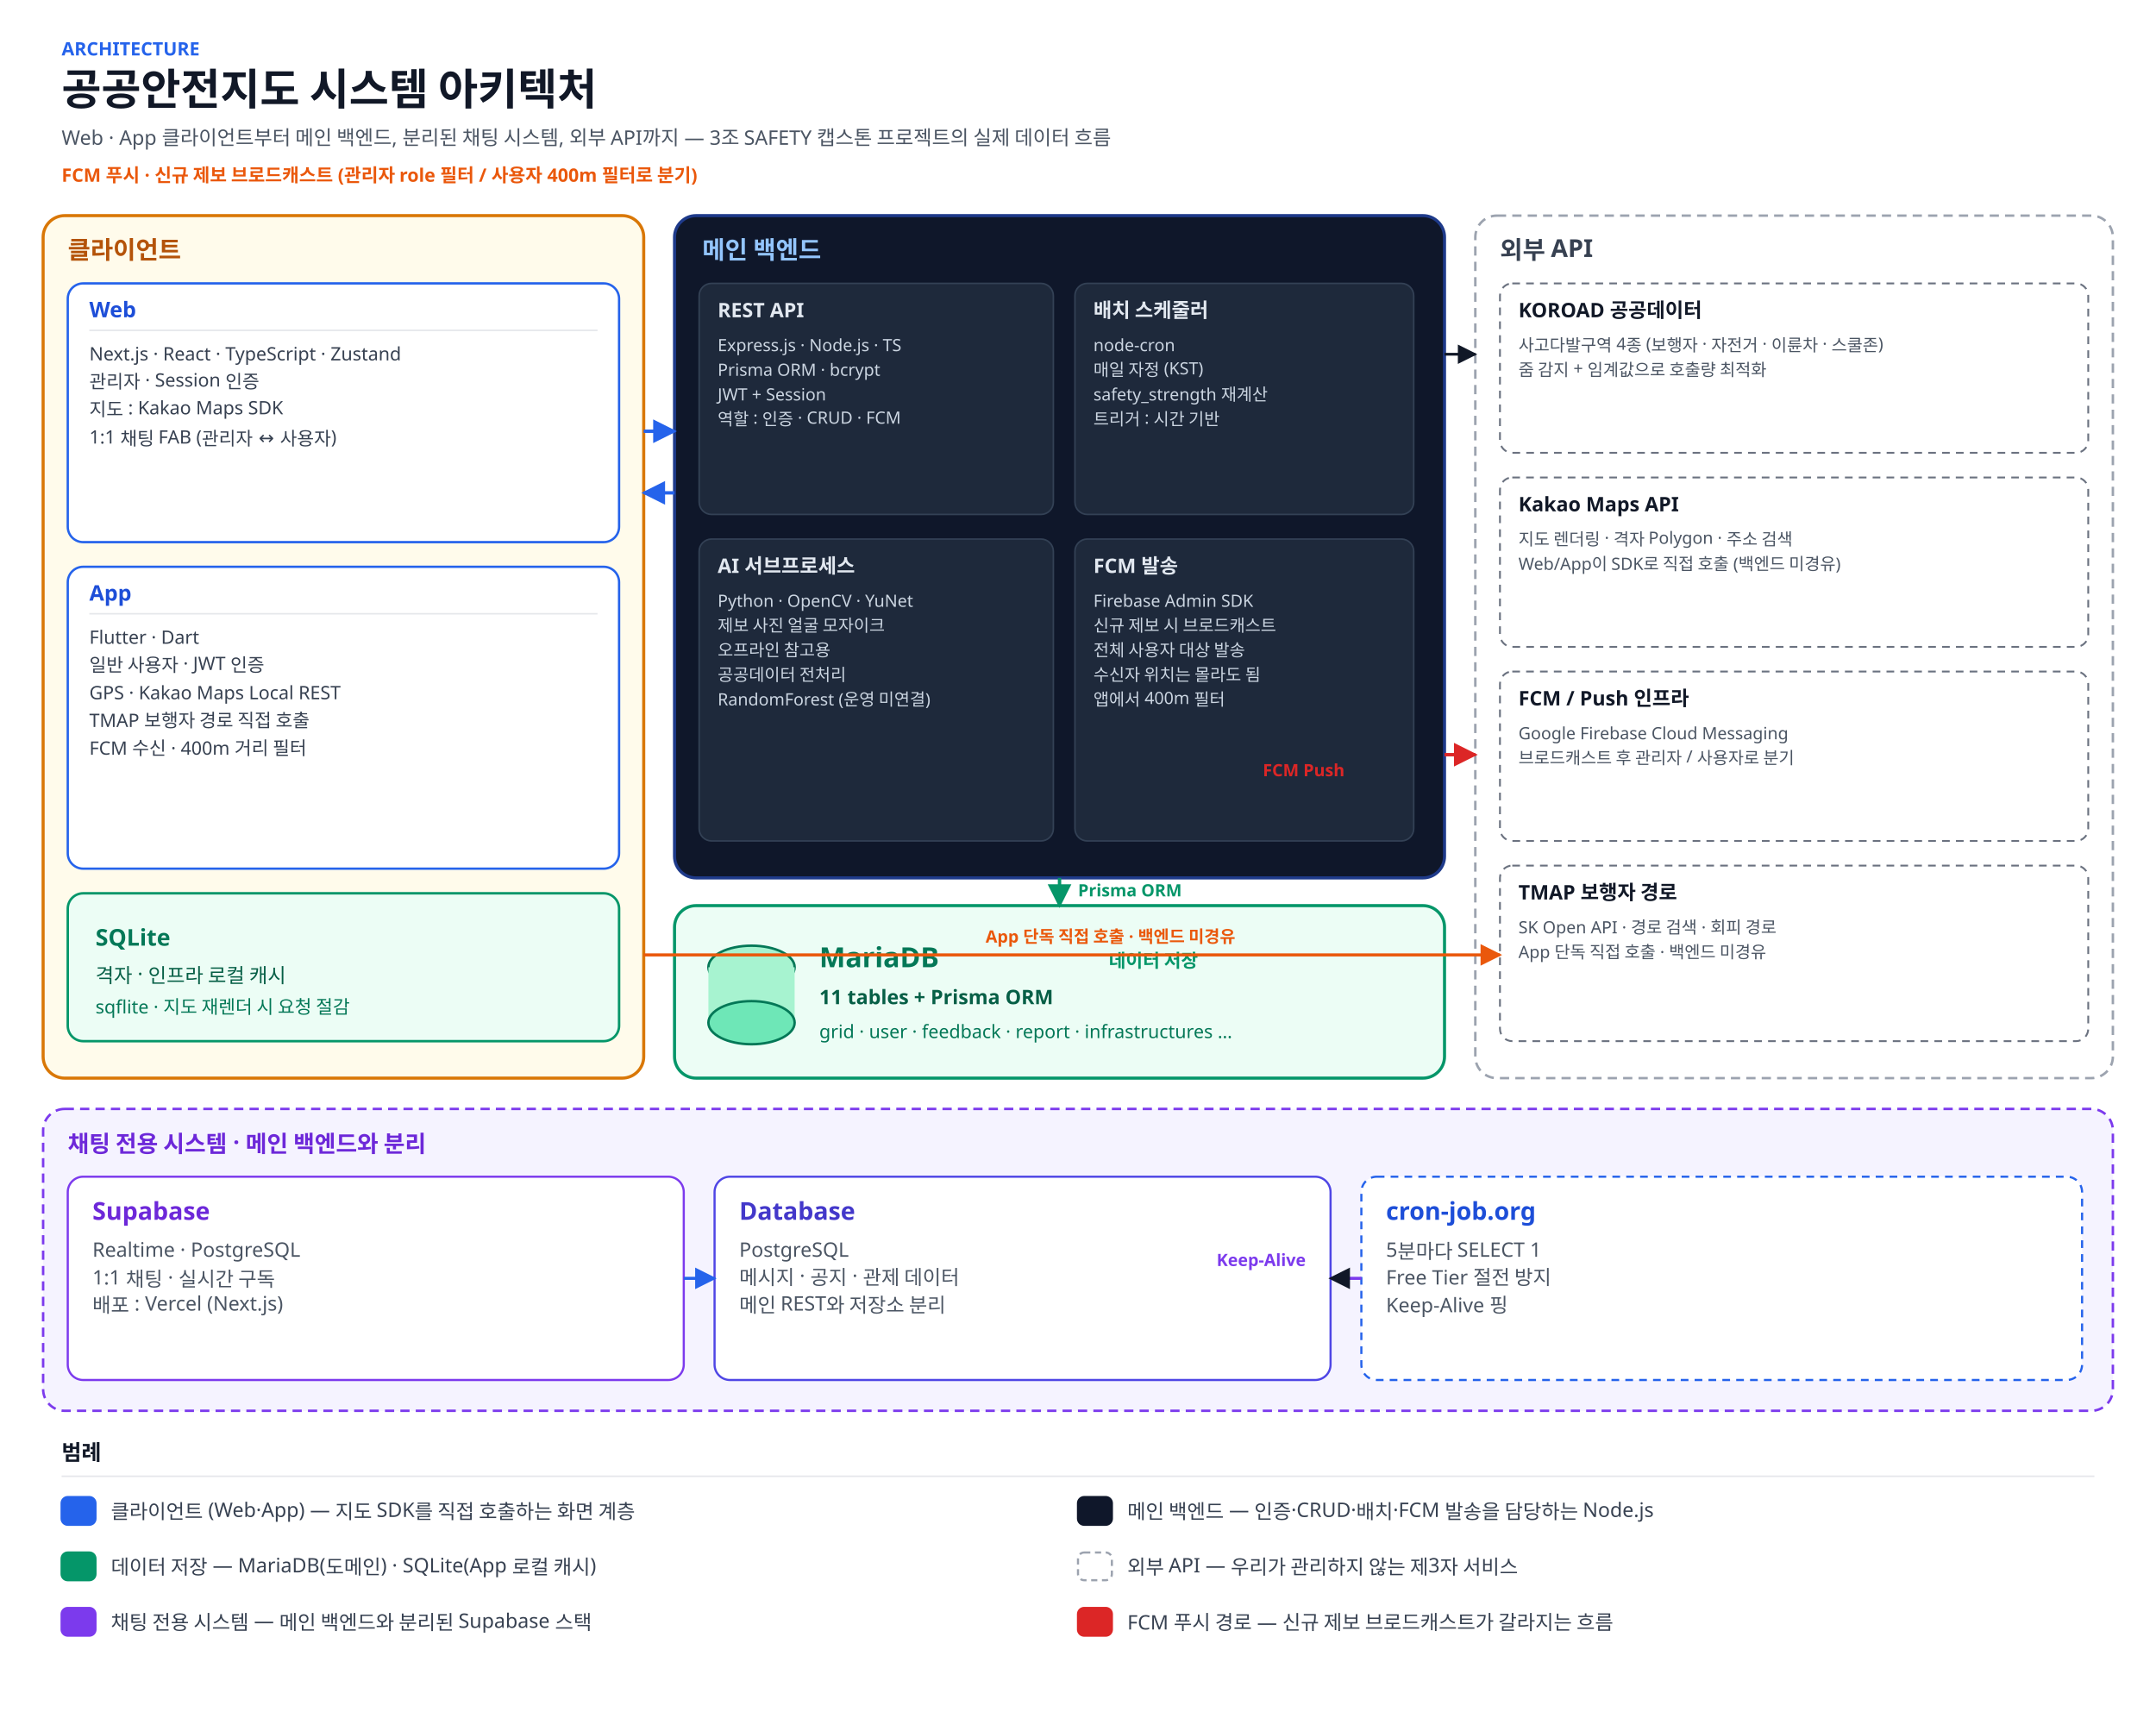
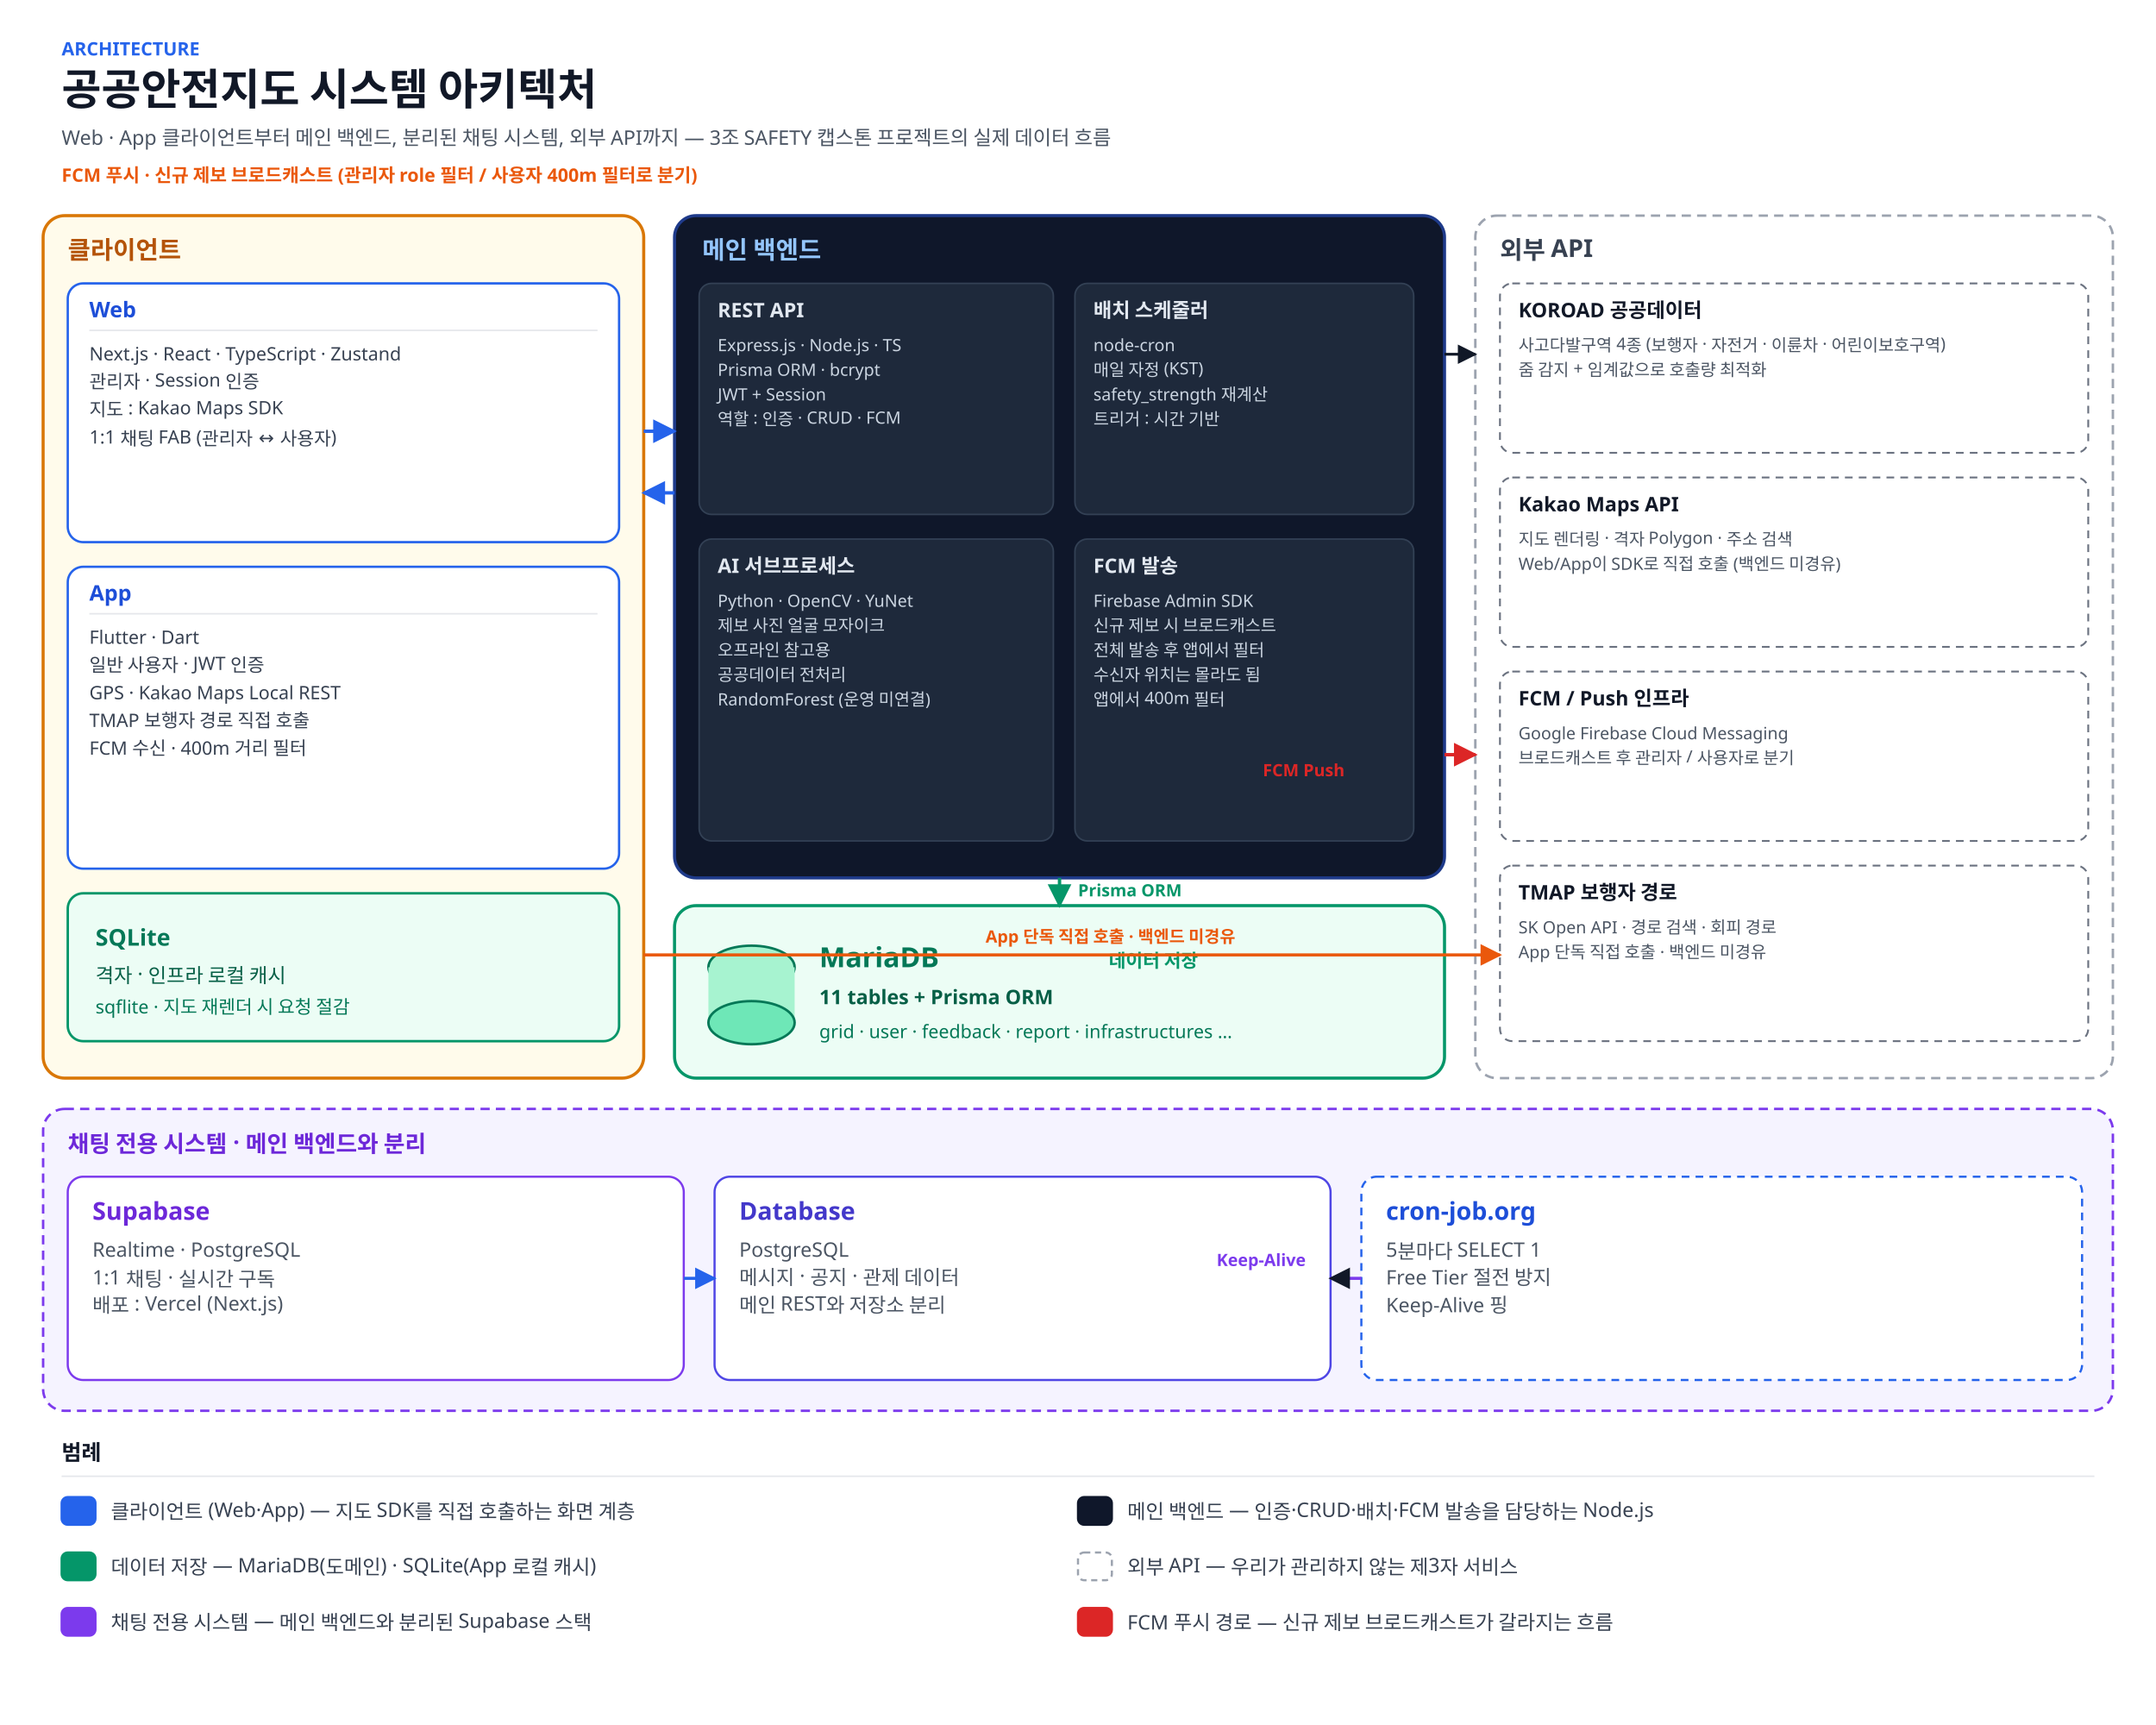
<svg xmlns="http://www.w3.org/2000/svg" viewBox="0 0 1400 1120" width="1400" height="1120" role="img">
  <style>
  text { font-family: Pretendard, 'Malgun Gothic', 'Apple SD Gothic Neo', 'Noto Sans KR', sans-serif; text-rendering: geometricPrecision; }
</style>
  <defs>
    <marker id="sys-arrow" viewBox="0 0 10 10" refX="9" refY="5" markerWidth="7" markerHeight="7" orient="auto-start-reverse">
      <path d="M 0 0 L 10 5 L 0 10 z" fill="#111827" />
    </marker>
    <marker id="sys-arrow-start" viewBox="0 0 10 10" refX="1" refY="5" markerWidth="7" markerHeight="7" orient="auto">
      <path d="M 10 0 L 0 5 L 10 10 z" fill="#111827" />
    </marker>
    <marker id="sys-arrow-blue" viewBox="0 0 10 10" refX="9" refY="5" markerWidth="7" markerHeight="7" orient="auto-start-reverse">
      <path d="M 0 0 L 10 5 L 0 10 z" fill="#2563eb" />
    </marker>
    <marker id="sys-arrow-orange" viewBox="0 0 10 10" refX="9" refY="5" markerWidth="7" markerHeight="7" orient="auto-start-reverse">
      <path d="M 0 0 L 10 5 L 0 10 z" fill="#ea580c" />
    </marker>
    <marker id="sys-arrow-green" viewBox="0 0 10 10" refX="9" refY="5" markerWidth="7" markerHeight="7" orient="auto-start-reverse">
      <path d="M 0 0 L 10 5 L 0 10 z" fill="#059669" />
    </marker>
    <marker id="sys-arrow-red" viewBox="0 0 10 10" refX="9" refY="5" markerWidth="7" markerHeight="7" orient="auto-start-reverse">
      <path d="M 0 0 L 10 5 L 0 10 z" fill="#dc2626" />
    </marker>
  </defs>
  <rect width="1400" height="1120" fill="#ffffff" />
  <text x="40.0" y="36.0" font-size="12" font-weight="800" fill="#2563eb" text-anchor="start" font-family="Pretendard, 'Malgun Gothic', 'Apple SD Gothic Neo', 'Noto Sans KR', sans-serif">ARCHITECTURE</text>
  <text x="40.0" y="68.0" font-size="28" font-weight="800" fill="#111827" text-anchor="start" font-family="Pretendard, 'Malgun Gothic', 'Apple SD Gothic Neo', 'Noto Sans KR', sans-serif">공공안전지도 시스템 아키텍처</text>
  <text x="40.0" y="94.0" font-size="13" font-weight="500" fill="#4b5563" text-anchor="start" font-family="Pretendard, 'Malgun Gothic', 'Apple SD Gothic Neo', 'Noto Sans KR', sans-serif">Web · App 클라이언트부터 메인 백엔드, 분리된 채팅 시스템, 외부 API까지 — 3조 SAFETY 캡스톤 프로젝트의 실제 데이터 흐름</text>
  <text x="40.0" y="118.0" font-size="12" font-weight="700" fill="#ea580c" text-anchor="start" font-family="Pretendard, 'Malgun Gothic', 'Apple SD Gothic Neo', 'Noto Sans KR', sans-serif">FCM 푸시 · 신규 제보 브로드캐스트 (관리자 role 필터 / 사용자 400m 필터로 분기)</text>
  <rect x="28.0" y="140.0" width="390.0" height="560.0" rx="14" fill="#fffbeb" stroke="#d97706" stroke-width="2" />
  <text x="44.0" y="168.0" font-size="16" font-weight="800" fill="#b45309" text-anchor="start" font-family="Pretendard, 'Malgun Gothic', 'Apple SD Gothic Neo', 'Noto Sans KR', sans-serif">클라이언트</text>
  <rect x="44.0" y="184.0" width="358.0" height="168.0" rx="10" fill="#fff" stroke="#2563eb" stroke-width="1.5" />
  <text x="58.0" y="206.0" font-size="14" font-weight="800" fill="#1d4ed8" text-anchor="start" font-family="Pretendard, 'Malgun Gothic', 'Apple SD Gothic Neo', 'Noto Sans KR', sans-serif">Web</text>
  <rect x="58.0" y="214.0" width="330.0" height="1.0" rx="0" fill="#e5e7eb" stroke="none" stroke-width="0" />
  <text x="58.0" y="234.0" font-size="12" font-weight="500" fill="#374151" text-anchor="start" font-family="Pretendard, 'Malgun Gothic', 'Apple SD Gothic Neo', 'Noto Sans KR', sans-serif">Next.js · React · TypeScript · Zustand</text>
  <text x="58.0" y="252.0" font-size="12" font-weight="500" fill="#374151" text-anchor="start" font-family="Pretendard, 'Malgun Gothic', 'Apple SD Gothic Neo', 'Noto Sans KR', sans-serif">관리자 · Session 인증</text>
  <text x="58.0" y="270.0" font-size="12" font-weight="500" fill="#374151" text-anchor="start" font-family="Pretendard, 'Malgun Gothic', 'Apple SD Gothic Neo', 'Noto Sans KR', sans-serif">지도 : Kakao Maps SDK</text>
  <text x="58.0" y="288.0" font-size="12" font-weight="500" fill="#374151" text-anchor="start" font-family="Pretendard, 'Malgun Gothic', 'Apple SD Gothic Neo', 'Noto Sans KR', sans-serif">1:1 채팅 FAB (관리자 ↔ 사용자)</text>
  <rect x="44.0" y="368.0" width="358.0" height="196.0" rx="10" fill="#fff" stroke="#2563eb" stroke-width="1.5" />
  <text x="58.0" y="390.0" font-size="14" font-weight="800" fill="#1d4ed8" text-anchor="start" font-family="Pretendard, 'Malgun Gothic', 'Apple SD Gothic Neo', 'Noto Sans KR', sans-serif">App</text>
  <rect x="58.0" y="398.0" width="330.0" height="1.0" rx="0" fill="#e5e7eb" stroke="none" stroke-width="0" />
  <text x="58.0" y="418.0" font-size="12" font-weight="500" fill="#374151" text-anchor="start" font-family="Pretendard, 'Malgun Gothic', 'Apple SD Gothic Neo', 'Noto Sans KR', sans-serif">Flutter · Dart</text>
  <text x="58.0" y="436.0" font-size="12" font-weight="500" fill="#374151" text-anchor="start" font-family="Pretendard, 'Malgun Gothic', 'Apple SD Gothic Neo', 'Noto Sans KR', sans-serif">일반 사용자 · JWT 인증</text>
  <text x="58.0" y="454.0" font-size="12" font-weight="500" fill="#374151" text-anchor="start" font-family="Pretendard, 'Malgun Gothic', 'Apple SD Gothic Neo', 'Noto Sans KR', sans-serif">GPS · Kakao Maps Local REST</text>
  <text x="58.0" y="472.0" font-size="12" font-weight="500" fill="#374151" text-anchor="start" font-family="Pretendard, 'Malgun Gothic', 'Apple SD Gothic Neo', 'Noto Sans KR', sans-serif">TMAP 보행자 경로 직접 호출</text>
  <text x="58.0" y="490.0" font-size="12" font-weight="500" fill="#374151" text-anchor="start" font-family="Pretendard, 'Malgun Gothic', 'Apple SD Gothic Neo', 'Noto Sans KR', sans-serif">FCM 수신 · 400m 거리 필터</text>
  <rect x="44.0" y="580.0" width="358.0" height="96.0" rx="10" fill="#ecfdf5" stroke="#059669" stroke-width="1.6" />
  <text x="62.0" y="614.0" font-size="15" font-weight="800" fill="#047857" text-anchor="start" font-family="Pretendard, 'Malgun Gothic', 'Apple SD Gothic Neo', 'Noto Sans KR', sans-serif">SQLite</text>
  <text x="62.0" y="638.0" font-size="13" font-weight="500" fill="#065f46" text-anchor="start" font-family="Pretendard, 'Malgun Gothic', 'Apple SD Gothic Neo', 'Noto Sans KR', sans-serif">격자 · 인프라 로컬 캐시</text>
  <text x="62.0" y="658.0" font-size="12" font-weight="500" fill="#047857" text-anchor="start" font-family="Pretendard, 'Malgun Gothic', 'Apple SD Gothic Neo', 'Noto Sans KR', sans-serif">sqflite · 지도 재렌더 시 요청 절감</text>
  <rect x="438.0" y="140.0" width="500.0" height="430.0" rx="14" fill="#0f172a" stroke="#1e3a8a" stroke-width="2" />
  <text x="456.0" y="168.0" font-size="16" font-weight="800" fill="#93c5fd" text-anchor="start" font-family="Pretendard, 'Malgun Gothic', 'Apple SD Gothic Neo', 'Noto Sans KR', sans-serif">메인 백엔드</text>
  <rect x="454.0" y="184.0" width="230.0" height="150.0" rx="8" fill="#1e293b" stroke="#334155" stroke-width="1" />
  <text x="466.0" y="206.0" font-size="13" font-weight="800" fill="#e2e8f0" text-anchor="start" font-family="Pretendard, 'Malgun Gothic', 'Apple SD Gothic Neo', 'Noto Sans KR', sans-serif">REST API</text>
  <text x="466.0" y="228.0" font-size="11" font-weight="500" fill="#cbd5e1" text-anchor="start" font-family="Pretendard, 'Malgun Gothic', 'Apple SD Gothic Neo', 'Noto Sans KR', sans-serif">Express.js · Node.js · TS</text>
  <text x="466.0" y="244.0" font-size="11" font-weight="500" fill="#cbd5e1" text-anchor="start" font-family="Pretendard, 'Malgun Gothic', 'Apple SD Gothic Neo', 'Noto Sans KR', sans-serif">Prisma ORM · bcrypt</text>
  <text x="466.0" y="260.0" font-size="11" font-weight="500" fill="#cbd5e1" text-anchor="start" font-family="Pretendard, 'Malgun Gothic', 'Apple SD Gothic Neo', 'Noto Sans KR', sans-serif">JWT + Session</text>
  <text x="466.0" y="276.0" font-size="11" font-weight="500" fill="#cbd5e1" text-anchor="start" font-family="Pretendard, 'Malgun Gothic', 'Apple SD Gothic Neo', 'Noto Sans KR', sans-serif">역할 : 인증 · CRUD · FCM</text>
  <rect x="698.0" y="184.0" width="220.0" height="150.0" rx="8" fill="#1e293b" stroke="#334155" stroke-width="1" />
  <text x="710.0" y="206.0" font-size="13" font-weight="800" fill="#e2e8f0" text-anchor="start" font-family="Pretendard, 'Malgun Gothic', 'Apple SD Gothic Neo', 'Noto Sans KR', sans-serif">배치 스케줄러</text>
  <text x="710.0" y="228.0" font-size="11" font-weight="500" fill="#cbd5e1" text-anchor="start" font-family="Pretendard, 'Malgun Gothic', 'Apple SD Gothic Neo', 'Noto Sans KR', sans-serif">node-cron</text>
  <text x="710.0" y="244.0" font-size="11" font-weight="500" fill="#cbd5e1" text-anchor="start" font-family="Pretendard, 'Malgun Gothic', 'Apple SD Gothic Neo', 'Noto Sans KR', sans-serif">매일 자정 (KST)</text>
  <text x="710.0" y="260.0" font-size="11" font-weight="500" fill="#cbd5e1" text-anchor="start" font-family="Pretendard, 'Malgun Gothic', 'Apple SD Gothic Neo', 'Noto Sans KR', sans-serif">safety_strength 재계산</text>
  <text x="710.0" y="276.0" font-size="11" font-weight="500" fill="#cbd5e1" text-anchor="start" font-family="Pretendard, 'Malgun Gothic', 'Apple SD Gothic Neo', 'Noto Sans KR', sans-serif">트리거 : 시간 기반</text>
  <rect x="454.0" y="350.0" width="230.0" height="196.0" rx="8" fill="#1e293b" stroke="#334155" stroke-width="1" />
  <text x="466.0" y="372.0" font-size="13" font-weight="800" fill="#e2e8f0" text-anchor="start" font-family="Pretendard, 'Malgun Gothic', 'Apple SD Gothic Neo', 'Noto Sans KR', sans-serif">AI 서브프로세스</text>
  <text x="466.0" y="394.0" font-size="11" font-weight="500" fill="#cbd5e1" text-anchor="start" font-family="Pretendard, 'Malgun Gothic', 'Apple SD Gothic Neo', 'Noto Sans KR', sans-serif">Python · OpenCV · YuNet</text>
  <text x="466.0" y="410.0" font-size="11" font-weight="500" fill="#cbd5e1" text-anchor="start" font-family="Pretendard, 'Malgun Gothic', 'Apple SD Gothic Neo', 'Noto Sans KR', sans-serif">제보 사진 얼굴 모자이크</text>
  <text x="466.0" y="426.0" font-size="11" font-weight="500" fill="#cbd5e1" text-anchor="start" font-family="Pretendard, 'Malgun Gothic', 'Apple SD Gothic Neo', 'Noto Sans KR', sans-serif">오프라인 참고용</text>
  <text x="466.0" y="442.0" font-size="11" font-weight="500" fill="#cbd5e1" text-anchor="start" font-family="Pretendard, 'Malgun Gothic', 'Apple SD Gothic Neo', 'Noto Sans KR', sans-serif">공공데이터 전처리</text>
  <text x="466.0" y="458.0" font-size="11" font-weight="500" fill="#cbd5e1" text-anchor="start" font-family="Pretendard, 'Malgun Gothic', 'Apple SD Gothic Neo', 'Noto Sans KR', sans-serif">RandomForest (운영 미연결)</text>
  <rect x="698.0" y="350.0" width="220.0" height="196.0" rx="8" fill="#1e293b" stroke="#334155" stroke-width="1" />
  <text x="710.0" y="372.0" font-size="13" font-weight="800" fill="#e2e8f0" text-anchor="start" font-family="Pretendard, 'Malgun Gothic', 'Apple SD Gothic Neo', 'Noto Sans KR', sans-serif">FCM 발송</text>
  <text x="710.0" y="394.0" font-size="11" font-weight="500" fill="#cbd5e1" text-anchor="start" font-family="Pretendard, 'Malgun Gothic', 'Apple SD Gothic Neo', 'Noto Sans KR', sans-serif">Firebase Admin SDK</text>
  <text x="710.0" y="410.0" font-size="11" font-weight="500" fill="#cbd5e1" text-anchor="start" font-family="Pretendard, 'Malgun Gothic', 'Apple SD Gothic Neo', 'Noto Sans KR', sans-serif">신규 제보 시 브로드캐스트</text>
-   <text x="710.0" y="426.0" font-size="11" font-weight="500" fill="#cbd5e1" text-anchor="start" font-family="Pretendard, 'Malgun Gothic', 'Apple SD Gothic Neo', 'Noto Sans KR', sans-serif">전체 사용자 대상 발송</text>
+   <text x="710.0" y="426.0" font-size="11" font-weight="500" fill="#cbd5e1" text-anchor="start" font-family="Pretendard, 'Malgun Gothic', 'Apple SD Gothic Neo', 'Noto Sans KR', sans-serif">전체 발송 후 앱에서 필터</text>
  <text x="710.0" y="442.0" font-size="11" font-weight="500" fill="#cbd5e1" text-anchor="start" font-family="Pretendard, 'Malgun Gothic', 'Apple SD Gothic Neo', 'Noto Sans KR', sans-serif">수신자 위치는 몰라도 됨</text>
  <text x="710.0" y="458.0" font-size="11" font-weight="500" fill="#cbd5e1" text-anchor="start" font-family="Pretendard, 'Malgun Gothic', 'Apple SD Gothic Neo', 'Noto Sans KR', sans-serif">앱에서 400m 필터</text>
  <rect x="438.0" y="588.0" width="500.0" height="112.0" rx="14" fill="#ecfdf5" stroke="#059669" stroke-width="2" />
  <ellipse cx="488" cy="628" rx="28" ry="14" fill="#a7f3d0" stroke="#047857" stroke-width="1.6" />
  <rect x="460" y="628" width="56" height="36" fill="#a7f3d0" stroke="none" />
  <ellipse cx="488" cy="664" rx="28" ry="14" fill="#6ee7b7" stroke="#047857" stroke-width="1.6" />
  <text x="532.0" y="628.0" font-size="18" font-weight="800" fill="#047857" text-anchor="start" font-family="Pretendard, 'Malgun Gothic', 'Apple SD Gothic Neo', 'Noto Sans KR', sans-serif">MariaDB</text>
  <text x="532.0" y="652.0" font-size="13" font-weight="600" fill="#065f46" text-anchor="start" font-family="Pretendard, 'Malgun Gothic', 'Apple SD Gothic Neo', 'Noto Sans KR', sans-serif">11 tables + Prisma ORM</text>
  <text x="532.0" y="674.0" font-size="12" font-weight="500" fill="#047857" text-anchor="start" font-family="Pretendard, 'Malgun Gothic', 'Apple SD Gothic Neo', 'Noto Sans KR', sans-serif">grid · user · feedback · report · infrastructures …</text>
  <text x="720.0" y="628.0" font-size="12" font-weight="800" fill="#059669" text-anchor="start" font-family="Pretendard, 'Malgun Gothic', 'Apple SD Gothic Neo', 'Noto Sans KR', sans-serif">데이터 저장</text>
  <line x1="418.0" y1="280.0" x2="438.0" y2="280.0" stroke="#2563eb" stroke-width="2.2" marker-end="url(#sys-arrow-blue)" />
  <line x1="438.0" y1="320.0" x2="418.0" y2="320.0" stroke="#2563eb" stroke-width="2.2" marker-end="url(#sys-arrow-blue)" />
  <line x1="688.0" y1="570.0" x2="688.0" y2="588.0" stroke="#059669" stroke-width="2.2" marker-end="url(#sys-arrow-green)" />
  <text x="700.0" y="582.0" font-size="11" font-weight="700" fill="#059669" text-anchor="start" font-family="Pretendard, 'Malgun Gothic', 'Apple SD Gothic Neo', 'Noto Sans KR', sans-serif">Prisma ORM</text>
  <rect x="958.0" y="140.0" width="414.0" height="560.0" rx="14" fill="#fff" stroke="#9ca3af" stroke-width="1.6" stroke-dasharray="6 4" />
  <text x="974.0" y="168.0" font-size="16" font-weight="800" fill="#374151" text-anchor="start" font-family="Pretendard, 'Malgun Gothic', 'Apple SD Gothic Neo', 'Noto Sans KR', sans-serif">외부 API</text>
  <rect x="974.0" y="184.0" width="382.0" height="110.0" rx="8" fill="#fff" stroke="#6b7280" stroke-width="1.2" stroke-dasharray="5 4" />
  <text x="986.0" y="206.0" font-size="13" font-weight="800" fill="#111827" text-anchor="start" font-family="Pretendard, 'Malgun Gothic', 'Apple SD Gothic Neo', 'Noto Sans KR', sans-serif">KOROAD 공공데이터</text>
-   <text x="986.0" y="228.0" font-size="11" font-weight="500" fill="#4b5563" text-anchor="start" font-family="Pretendard, 'Malgun Gothic', 'Apple SD Gothic Neo', 'Noto Sans KR', sans-serif">사고다발구역 4종 (보행자 · 자전거 · 이륜차 · 스쿨존)</text>
+   <text x="986.0" y="228.0" font-size="11" font-weight="500" fill="#4b5563" text-anchor="start" font-family="Pretendard, 'Malgun Gothic', 'Apple SD Gothic Neo', 'Noto Sans KR', sans-serif">사고다발구역 4종 (보행자 · 자전거 · 이륜차 · 어린이보호구역)</text>
  <text x="986.0" y="244.0" font-size="11" font-weight="500" fill="#4b5563" text-anchor="start" font-family="Pretendard, 'Malgun Gothic', 'Apple SD Gothic Neo', 'Noto Sans KR', sans-serif">줌 감지 + 임계값으로 호출량 최적화</text>
  <rect x="974.0" y="310.0" width="382.0" height="110.0" rx="8" fill="#fff" stroke="#6b7280" stroke-width="1.2" stroke-dasharray="5 4" />
  <text x="986.0" y="332.0" font-size="13" font-weight="800" fill="#111827" text-anchor="start" font-family="Pretendard, 'Malgun Gothic', 'Apple SD Gothic Neo', 'Noto Sans KR', sans-serif">Kakao Maps API</text>
  <text x="986.0" y="354.0" font-size="11" font-weight="500" fill="#4b5563" text-anchor="start" font-family="Pretendard, 'Malgun Gothic', 'Apple SD Gothic Neo', 'Noto Sans KR', sans-serif">지도 렌더링 · 격자 Polygon · 주소 검색</text>
  <text x="986.0" y="370.0" font-size="11" font-weight="500" fill="#4b5563" text-anchor="start" font-family="Pretendard, 'Malgun Gothic', 'Apple SD Gothic Neo', 'Noto Sans KR', sans-serif">Web/App이 SDK로 직접 호출 (백엔드 미경유)</text>
  <rect x="974.0" y="436.0" width="382.0" height="110.0" rx="8" fill="#fff" stroke="#6b7280" stroke-width="1.2" stroke-dasharray="5 4" />
  <text x="986.0" y="458.0" font-size="13" font-weight="800" fill="#111827" text-anchor="start" font-family="Pretendard, 'Malgun Gothic', 'Apple SD Gothic Neo', 'Noto Sans KR', sans-serif">FCM / Push 인프라</text>
  <text x="986.0" y="480.0" font-size="11" font-weight="500" fill="#4b5563" text-anchor="start" font-family="Pretendard, 'Malgun Gothic', 'Apple SD Gothic Neo', 'Noto Sans KR', sans-serif">Google Firebase Cloud Messaging</text>
  <text x="986.0" y="496.0" font-size="11" font-weight="500" fill="#4b5563" text-anchor="start" font-family="Pretendard, 'Malgun Gothic', 'Apple SD Gothic Neo', 'Noto Sans KR', sans-serif">브로드캐스트 후 관리자 / 사용자로 분기</text>
  <rect x="974.0" y="562.0" width="382.0" height="114.0" rx="8" fill="#fff" stroke="#6b7280" stroke-width="1.2" stroke-dasharray="5 4" />
  <text x="986.0" y="584.0" font-size="13" font-weight="800" fill="#111827" text-anchor="start" font-family="Pretendard, 'Malgun Gothic', 'Apple SD Gothic Neo', 'Noto Sans KR', sans-serif">TMAP 보행자 경로</text>
  <text x="986.0" y="606.0" font-size="11" font-weight="500" fill="#4b5563" text-anchor="start" font-family="Pretendard, 'Malgun Gothic', 'Apple SD Gothic Neo', 'Noto Sans KR', sans-serif">SK Open API · 경로 검색 · 회피 경로</text>
  <text x="986.0" y="622.0" font-size="11" font-weight="500" fill="#4b5563" text-anchor="start" font-family="Pretendard, 'Malgun Gothic', 'Apple SD Gothic Neo', 'Noto Sans KR', sans-serif">App 단독 직접 호출 · 백엔드 미경유</text>
  <line x1="938.0" y1="230.0" x2="958.0" y2="230.0" stroke="#111827" stroke-width="1.8" marker-end="url(#sys-arrow)" />
  <line x1="938.0" y1="490.0" x2="958.0" y2="490.0" stroke="#dc2626" stroke-width="2.2" marker-end="url(#sys-arrow-red)" />
  <text x="820.0" y="504.0" font-size="11" font-weight="700" fill="#dc2626" text-anchor="start" font-family="Pretendard, 'Malgun Gothic', 'Apple SD Gothic Neo', 'Noto Sans KR', sans-serif">FCM Push</text>
  <line x1="418.0" y1="620.0" x2="974.0" y2="620.0" stroke="#ea580c" stroke-width="2" marker-end="url(#sys-arrow-orange)" />
  <text x="640.0" y="612.0" font-size="11" font-weight="700" fill="#ea580c" text-anchor="start" font-family="Pretendard, 'Malgun Gothic', 'Apple SD Gothic Neo', 'Noto Sans KR', sans-serif">App 단독 직접 호출 · 백엔드 미경유</text>
  <rect x="28.0" y="720.0" width="1344.0" height="196.0" rx="14" fill="#f5f3ff" stroke="#7c3aed" stroke-width="1.6" stroke-dasharray="6 4" />
  <text x="44.0" y="748.0" font-size="15" font-weight="800" fill="#6d28d9" text-anchor="start" font-family="Pretendard, 'Malgun Gothic', 'Apple SD Gothic Neo', 'Noto Sans KR', sans-serif">채팅 전용 시스템 · 메인 백엔드와 분리</text>
  <rect x="44.0" y="764.0" width="400.0" height="132.0" rx="10" fill="#fff" stroke="#7c3aed" stroke-width="1.4" />
  <text x="60.0" y="792.0" font-size="16" font-weight="800" fill="#6d28d9" text-anchor="start" font-family="Pretendard, 'Malgun Gothic', 'Apple SD Gothic Neo', 'Noto Sans KR', sans-serif">Supabase</text>
  <text x="60.0" y="816.0" font-size="13" font-weight="500" fill="#4b5563" text-anchor="start" font-family="Pretendard, 'Malgun Gothic', 'Apple SD Gothic Neo', 'Noto Sans KR', sans-serif">Realtime · PostgreSQL</text>
  <text x="60.0" y="834.0" font-size="13" font-weight="500" fill="#4b5563" text-anchor="start" font-family="Pretendard, 'Malgun Gothic', 'Apple SD Gothic Neo', 'Noto Sans KR', sans-serif">1:1 채팅 · 실시간 구독</text>
  <text x="60.0" y="852.0" font-size="13" font-weight="500" fill="#4b5563" text-anchor="start" font-family="Pretendard, 'Malgun Gothic', 'Apple SD Gothic Neo', 'Noto Sans KR', sans-serif">배포 : Vercel (Next.js)</text>
  <rect x="464.0" y="764.0" width="400.0" height="132.0" rx="10" fill="#fff" stroke="#4f46e5" stroke-width="1.4" />
  <text x="480.0" y="792.0" font-size="16" font-weight="800" fill="#4338ca" text-anchor="start" font-family="Pretendard, 'Malgun Gothic', 'Apple SD Gothic Neo', 'Noto Sans KR', sans-serif">Database</text>
  <text x="480.0" y="816.0" font-size="13" font-weight="500" fill="#4b5563" text-anchor="start" font-family="Pretendard, 'Malgun Gothic', 'Apple SD Gothic Neo', 'Noto Sans KR', sans-serif">PostgreSQL</text>
  <text x="480.0" y="834.0" font-size="13" font-weight="500" fill="#4b5563" text-anchor="start" font-family="Pretendard, 'Malgun Gothic', 'Apple SD Gothic Neo', 'Noto Sans KR', sans-serif">메시지 · 공지 · 관제 데이터</text>
  <text x="480.0" y="852.0" font-size="13" font-weight="500" fill="#4b5563" text-anchor="start" font-family="Pretendard, 'Malgun Gothic', 'Apple SD Gothic Neo', 'Noto Sans KR', sans-serif">메인 REST와 저장소 분리</text>
  <rect x="884.0" y="764.0" width="468.0" height="132.0" rx="10" fill="#fff" stroke="#2563eb" stroke-width="1.4" stroke-dasharray="5 4" />
  <text x="900.0" y="792.0" font-size="16" font-weight="800" fill="#1d4ed8" text-anchor="start" font-family="Pretendard, 'Malgun Gothic', 'Apple SD Gothic Neo', 'Noto Sans KR', sans-serif">cron-job.org</text>
  <text x="900.0" y="816.0" font-size="13" font-weight="500" fill="#4b5563" text-anchor="start" font-family="Pretendard, 'Malgun Gothic', 'Apple SD Gothic Neo', 'Noto Sans KR', sans-serif">5분마다 SELECT 1</text>
  <text x="900.0" y="834.0" font-size="13" font-weight="500" fill="#4b5563" text-anchor="start" font-family="Pretendard, 'Malgun Gothic', 'Apple SD Gothic Neo', 'Noto Sans KR', sans-serif">Free Tier 절전 방지</text>
  <text x="900.0" y="852.0" font-size="13" font-weight="500" fill="#4b5563" text-anchor="start" font-family="Pretendard, 'Malgun Gothic', 'Apple SD Gothic Neo', 'Noto Sans KR', sans-serif">Keep-Alive 핑</text>
  <line x1="444.0" y1="830.0" x2="464.0" y2="830.0" stroke="#2563eb" stroke-width="2" marker-end="url(#sys-arrow-blue)" />
  <line x1="884.0" y1="830.0" x2="864.0" y2="830.0" stroke="#7c3aed" stroke-width="2" marker-end="url(#sys-arrow)" />
  <text x="790.0" y="822.0" font-size="11" font-weight="700" fill="#7c3aed" text-anchor="start" font-family="Pretendard, 'Malgun Gothic', 'Apple SD Gothic Neo', 'Noto Sans KR', sans-serif">Keep-Alive</text>
  <text x="40.0" y="948.0" font-size="14" font-weight="800" fill="#111827" text-anchor="start" font-family="Pretendard, 'Malgun Gothic', 'Apple SD Gothic Neo', 'Noto Sans KR', sans-serif">범례</text>
  <rect x="28.0" y="960.0" width="1.0" height="0.0" rx="0" fill="none" stroke="none" stroke-width="0" />
  <rect x="40.0" y="958.0" width="1320.0" height="1.0" rx="0" fill="#e5e7eb" stroke="none" stroke-width="0" />
  <rect x="40.0" y="972.0" width="22.0" height="18.0" rx="4" fill="#2563eb" stroke="#2563eb" stroke-width="1.4" />
  <text x="72.0" y="986.0" font-size="13" font-weight="500" fill="#374151" text-anchor="start" font-family="Pretendard, 'Malgun Gothic', 'Apple SD Gothic Neo', 'Noto Sans KR', sans-serif">클라이언트 (Web·App)  —  지도 SDK를 직접 호출하는 화면 계층</text>
  <rect x="700.0" y="972.0" width="22.0" height="18.0" rx="4" fill="#0f172a" stroke="#0f172a" stroke-width="1.4" />
  <text x="732.0" y="986.0" font-size="13" font-weight="500" fill="#374151" text-anchor="start" font-family="Pretendard, 'Malgun Gothic', 'Apple SD Gothic Neo', 'Noto Sans KR', sans-serif">메인 백엔드  —  인증·CRUD·배치·FCM 발송을 담당하는 Node.js</text>
  <rect x="40.0" y="1008.0" width="22.0" height="18.0" rx="4" fill="#059669" stroke="#059669" stroke-width="1.4" />
  <text x="72.0" y="1022.0" font-size="13" font-weight="500" fill="#374151" text-anchor="start" font-family="Pretendard, 'Malgun Gothic', 'Apple SD Gothic Neo', 'Noto Sans KR', sans-serif">데이터 저장  —  MariaDB(도메인) · SQLite(App 로컬 캐시)</text>
  <rect x="700.0" y="1008.0" width="22.0" height="18.0" rx="4" fill="#fff" stroke="#9ca3af" stroke-width="1.4" stroke-dasharray="4 3" />
  <text x="732.0" y="1022.0" font-size="13" font-weight="500" fill="#374151" text-anchor="start" font-family="Pretendard, 'Malgun Gothic', 'Apple SD Gothic Neo', 'Noto Sans KR', sans-serif">외부 API  —  우리가 관리하지 않는 제3자 서비스</text>
  <rect x="40.0" y="1044.0" width="22.0" height="18.0" rx="4" fill="#7c3aed" stroke="#7c3aed" stroke-width="1.4" />
  <text x="72.0" y="1058.0" font-size="13" font-weight="500" fill="#374151" text-anchor="start" font-family="Pretendard, 'Malgun Gothic', 'Apple SD Gothic Neo', 'Noto Sans KR', sans-serif">채팅 전용 시스템  —  메인 백엔드와 분리된 Supabase 스택</text>
  <rect x="700.0" y="1044.0" width="22.0" height="18.0" rx="4" fill="#dc2626" stroke="#dc2626" stroke-width="1.4" />
  <text x="732.0" y="1058.0" font-size="13" font-weight="500" fill="#374151" text-anchor="start" font-family="Pretendard, 'Malgun Gothic', 'Apple SD Gothic Neo', 'Noto Sans KR', sans-serif">FCM 푸시 경로  —  신규 제보 브로드캐스트가 갈라지는 흐름</text>
</svg>
